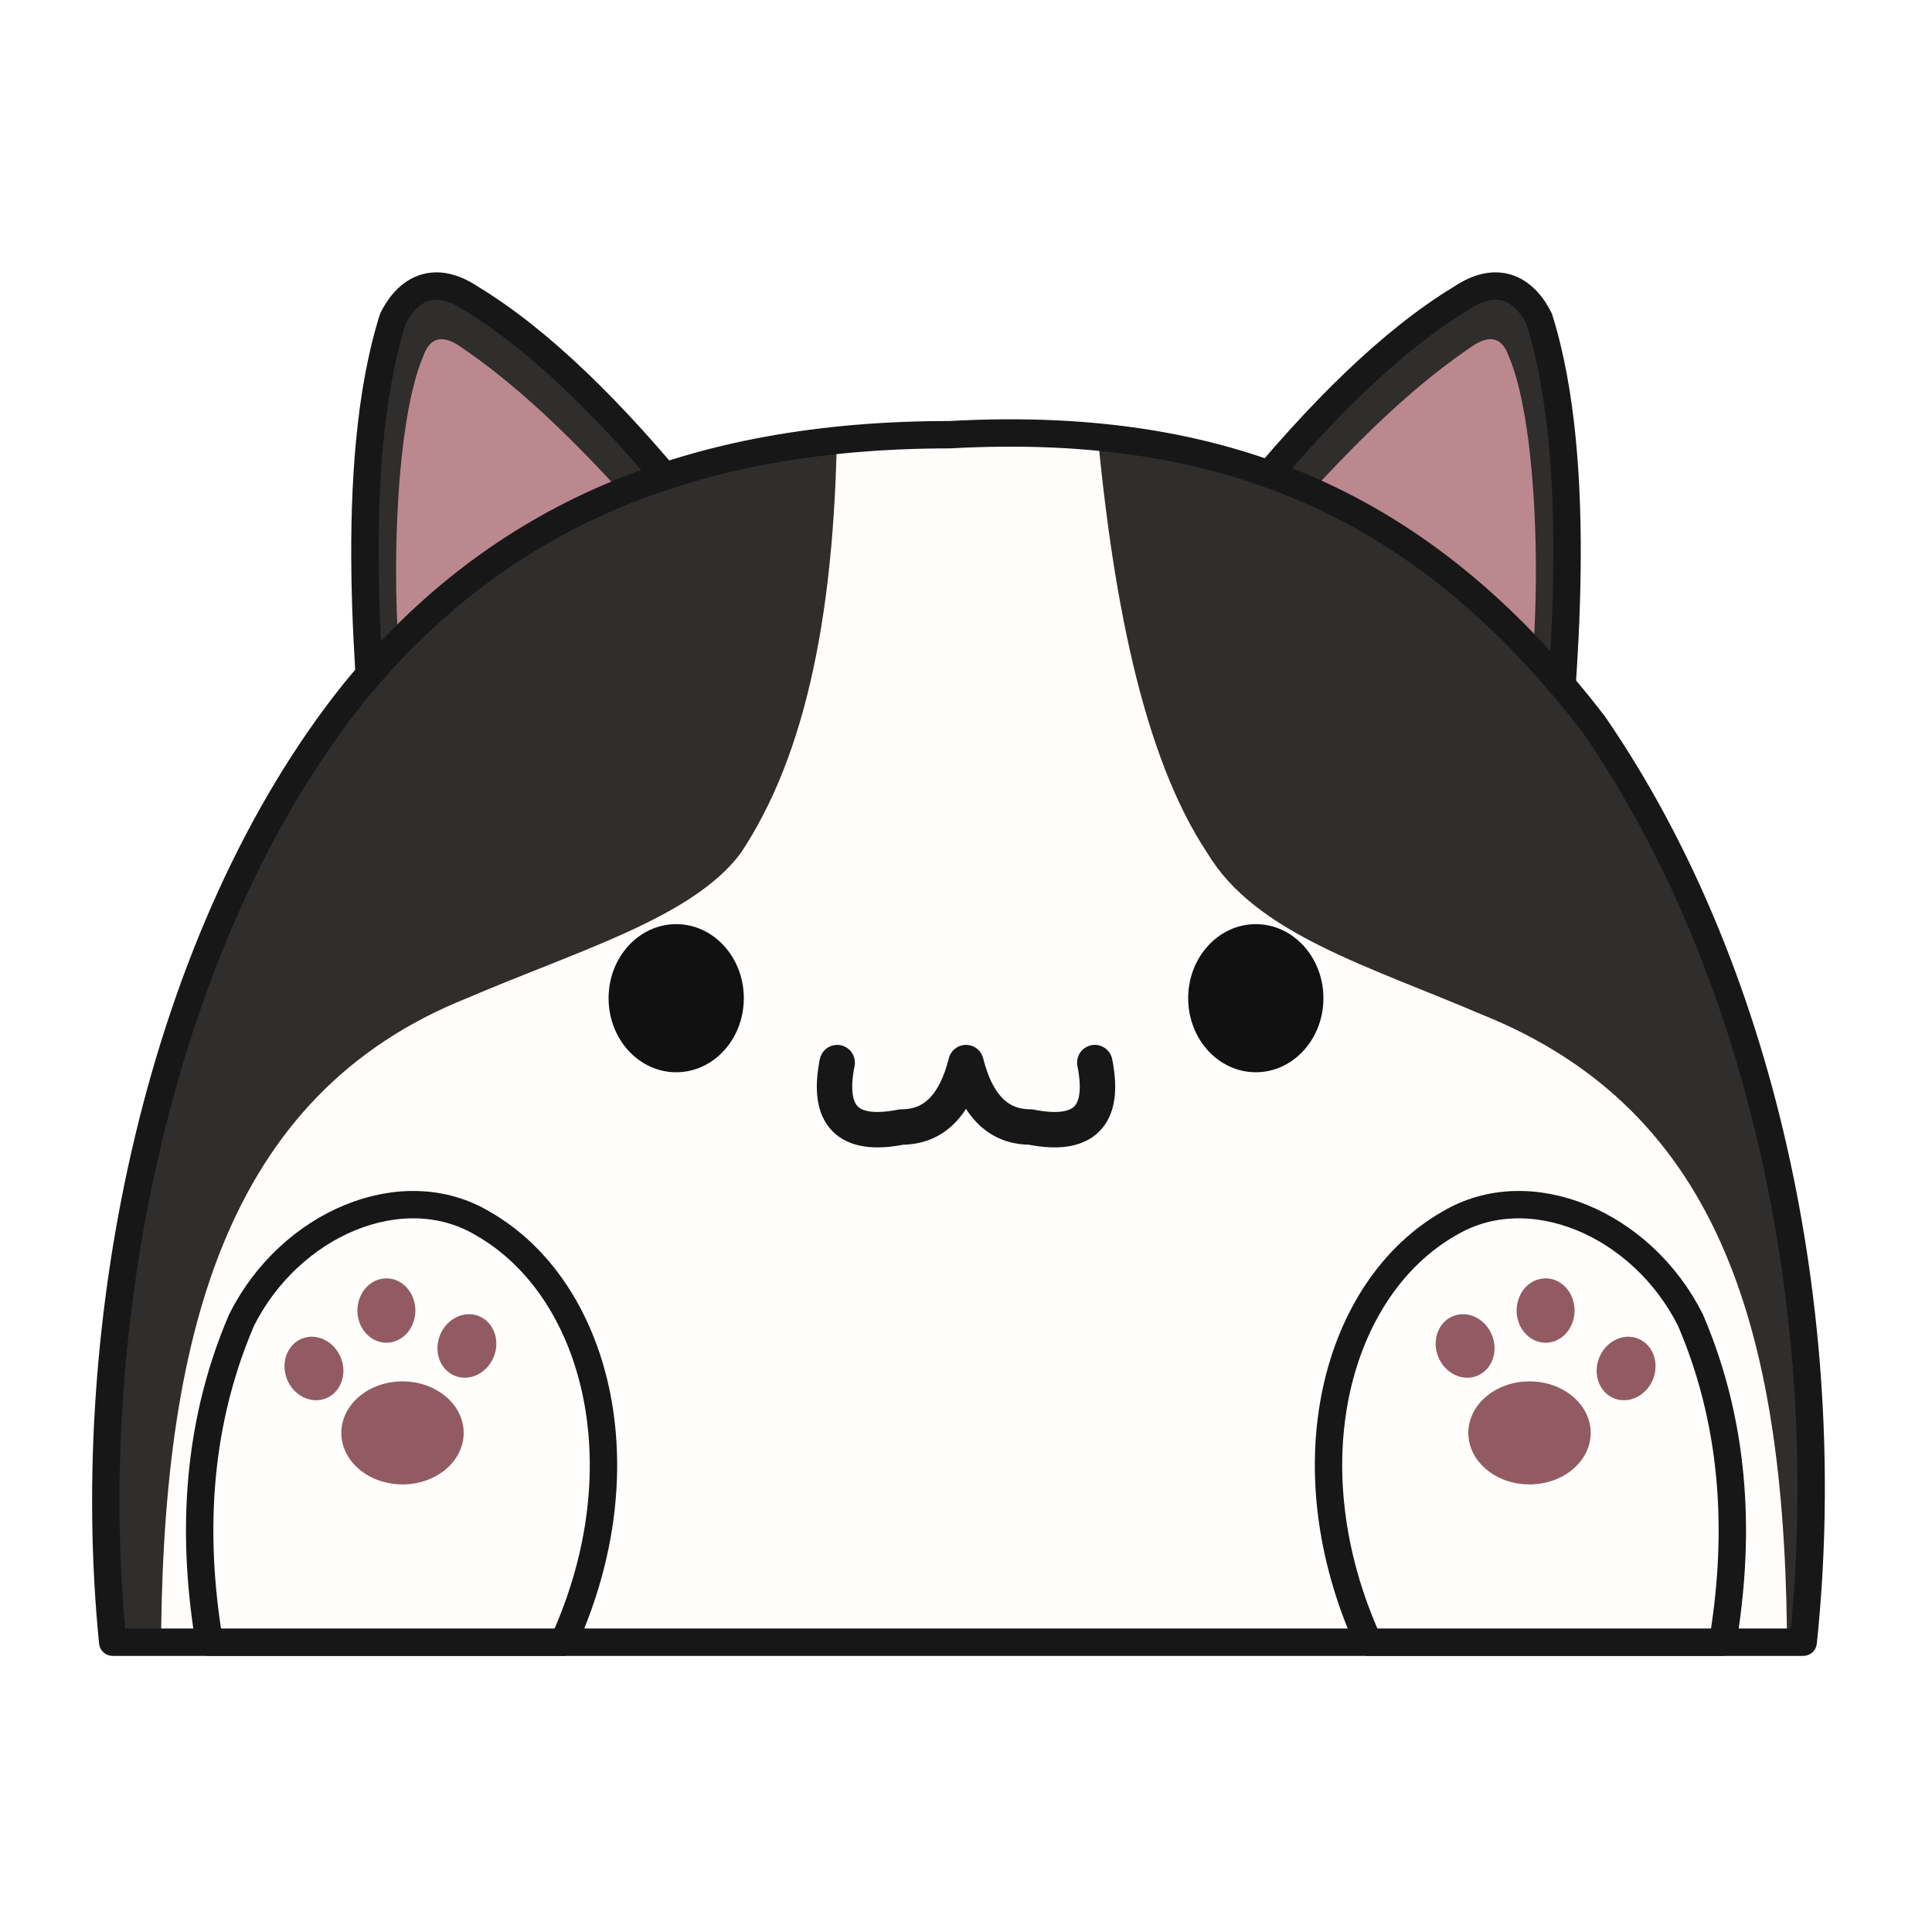
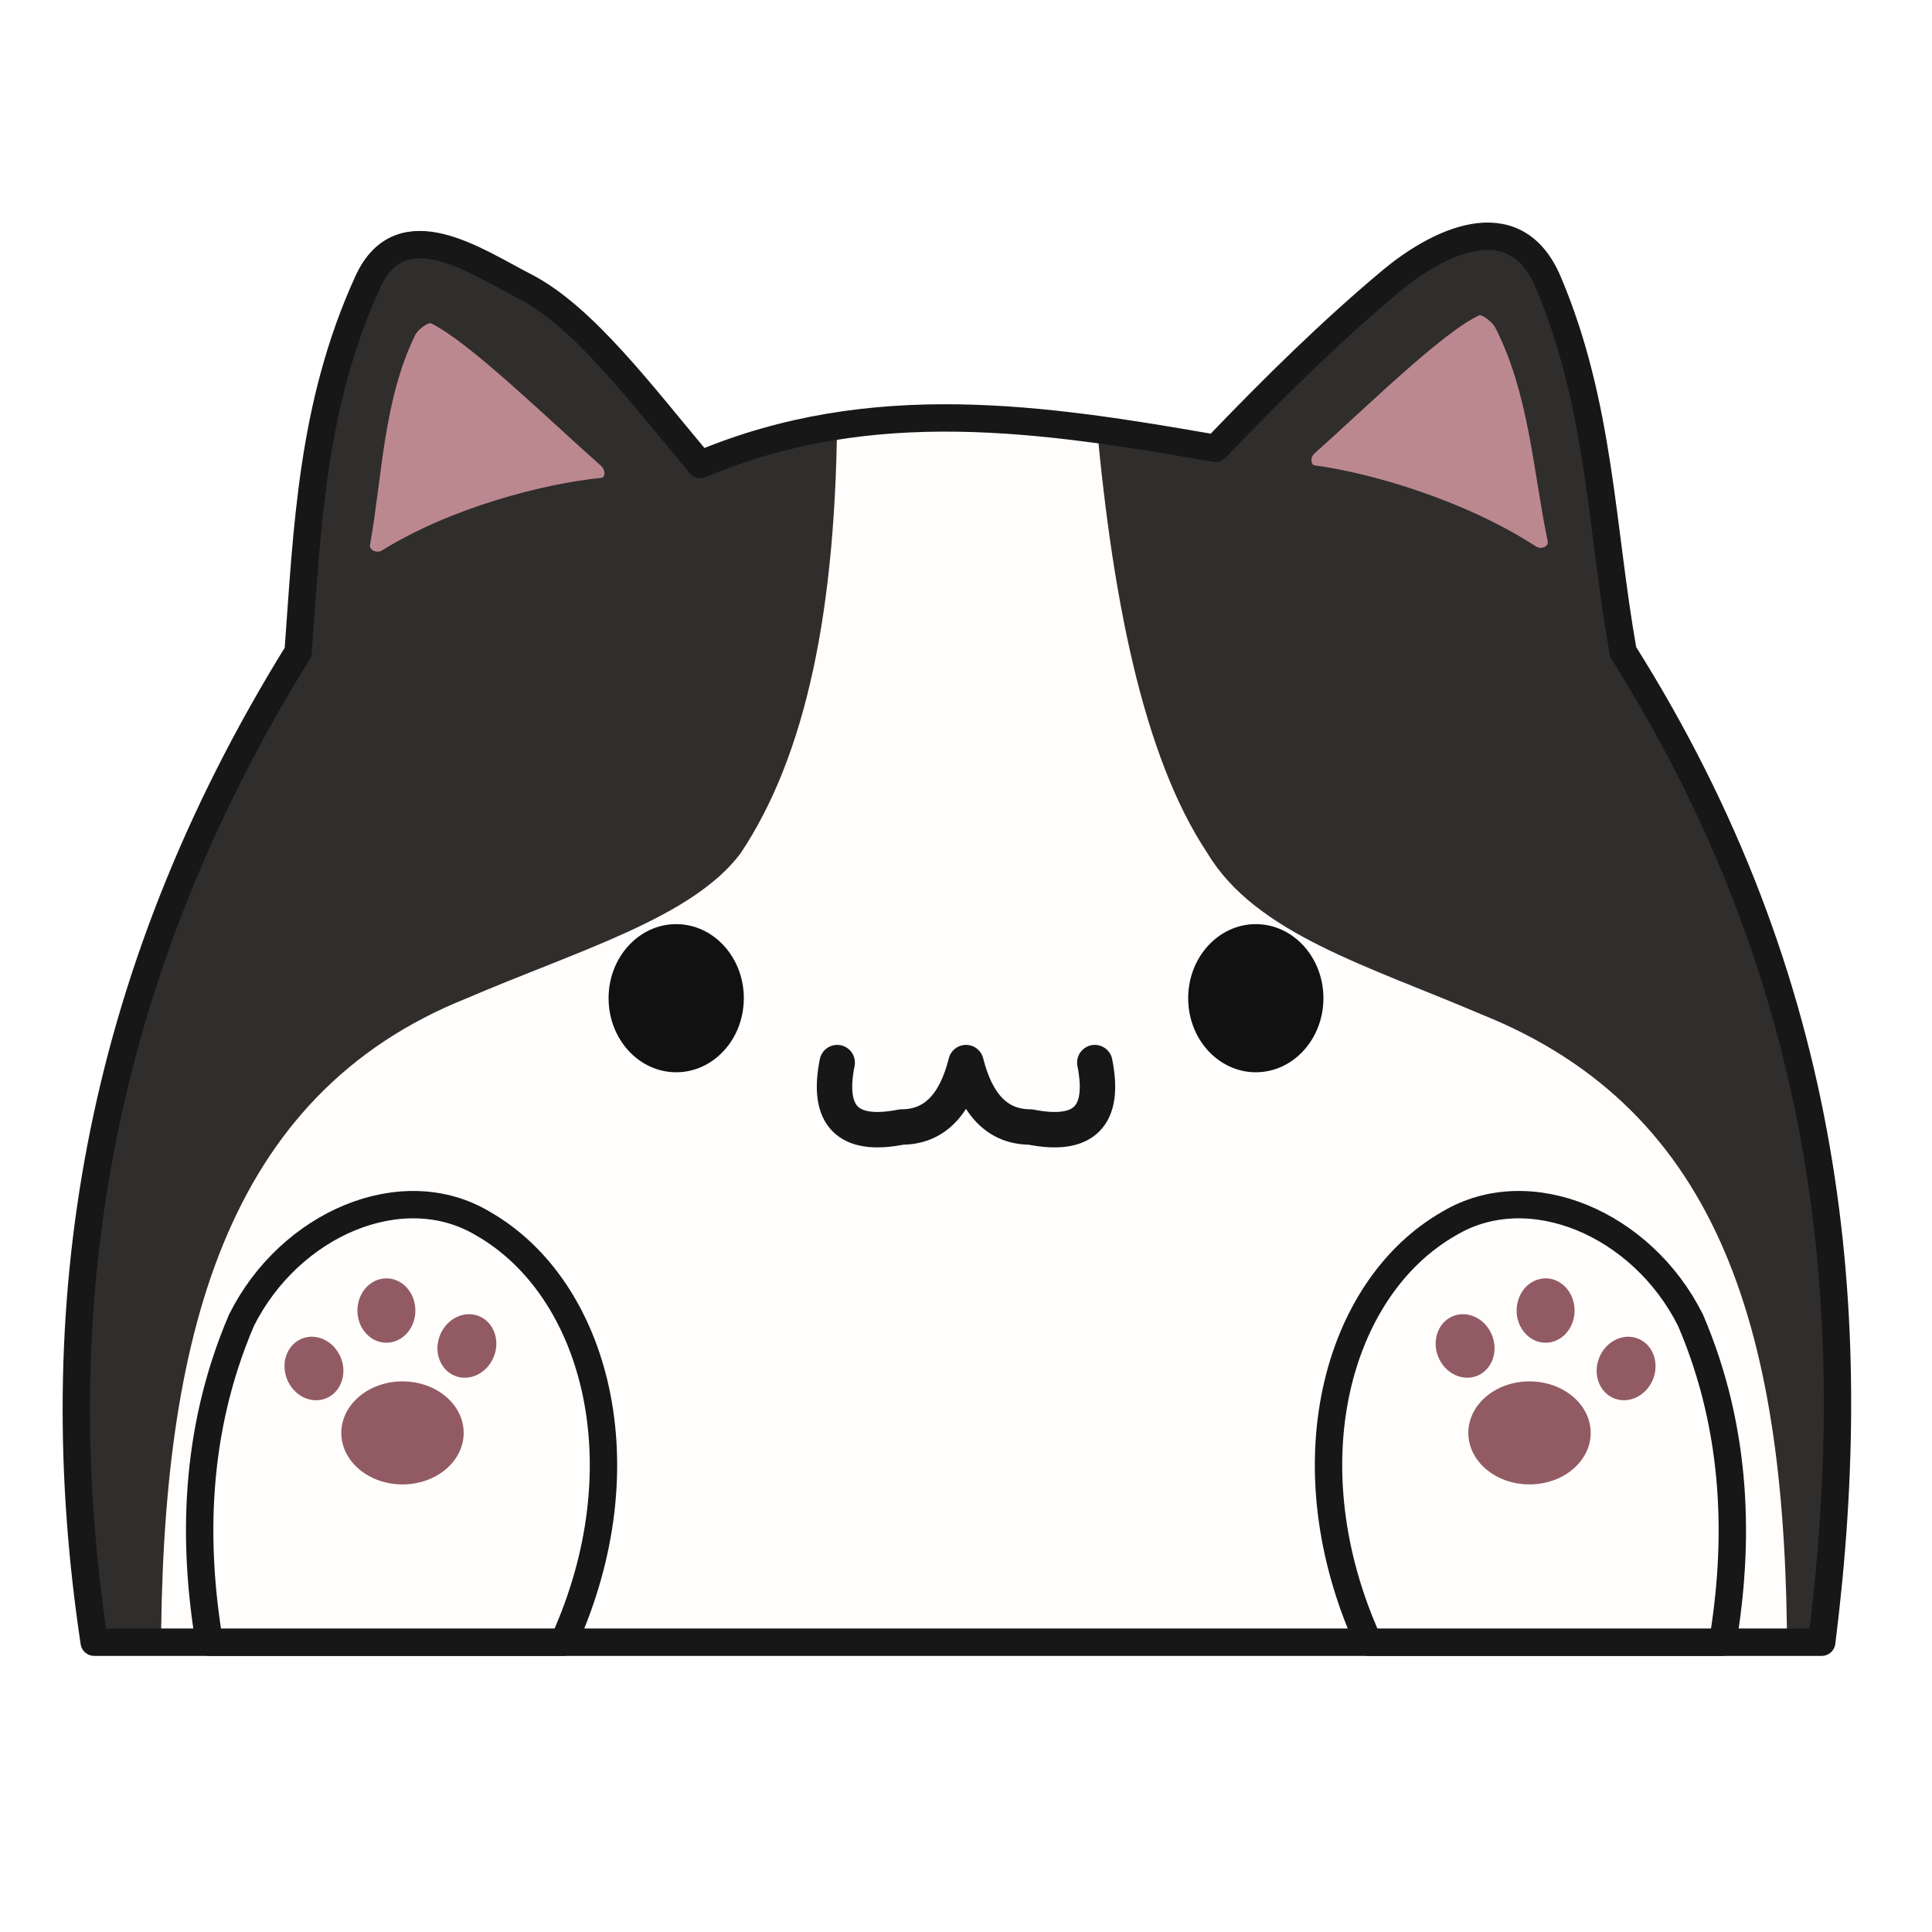
<svg xmlns="http://www.w3.org/2000/svg" width="120" height="120" viewBox="0 0 120 120">
  <defs>
    <clipPath id="body-clip">
-       <path d="M7 102 C5 82 10 58 22 43 C31 32 43 27 59 27 C77 26 89 32 99 45 C110 61 114 83 112 102 Z" />
+       <path d="M5.85 102 C2.774 81.5 5.815 61 18.517 40.5 C19.085 32.833 19.345 25.167 22.85 17.5 C24.922 12.967 29.601 16.254 32.58 17.778 C36.22 19.639 39.86 24.509 43.5 28.85 C54.167 24.355 64.833 25.984 75.5 27.85 C79.14 24.046 82.78 20.476 86.42 17.437 C89.139 15.168 94.04 12.531 96.15 17.5 C99.406 25.167 99.45 32.833 100.817 40.5 C113.73 61 115.732 81.5 113.15 102 Z" />
    </clipPath>
  </defs>
  <g stroke="#171717" stroke-width="1.7" stroke-linecap="round" stroke-linejoin="round">
-     <g id="ears">
-       <path fill="#302d2d" d="M23.5 49 C23 43 21.5 29 24.4 19.8 C25.4 17.8 27.1 17.1 29.2 18.5 C33.5 21.1 38 25.5 42.8 31.4 C45 35 46 40 47 45 Z" />
-       <path fill="#bc8890" stroke="none" d="M25 43 C24.2 36 24.6 26 26.3 22.1 C26.7 21 27.4 20.8 28.4 21.4 C32 23.8 35.3 27 38.7 30.7 L43 40 Z" />
-       <path fill="#302d2d" d="M96.5 49 C97 43 98.5 29 95.6 19.8 C94.6 17.8 92.9 17.1 90.8 18.5 C86.5 21.1 82 25.5 77.2 31.4 C75 35 74 40 73 45 Z" />
-       <path fill="#bc8890" stroke="none" d="M95 43 C95.8 36 95.4 26 93.7 22.1 C93.3 21 92.6 20.8 91.6 21.4 C88 23.8 84.7 27 81.3 30.7 L77 40 Z" />
-     </g>
    <g id="body">
-       <path fill="#302d2d" d="M7 102 C5 82 10 58 22 43 C31 32 43 27 59 27 C77 26 89 32 99 45 C110 61 114 83 112 102 Z" stroke="none" />
+       <path fill="#302d2d" d="M5.85 102 C2.774 81.5 5.815 61 18.517 40.5 C19.085 32.833 19.345 25.167 22.85 17.5 C24.922 12.967 29.601 16.254 32.58 17.778 C36.22 19.639 39.86 24.509 43.5 28.85 C54.167 24.355 64.833 25.984 75.5 27.85 C79.14 24.046 82.78 20.476 86.42 17.437 C89.139 15.168 94.04 12.531 96.15 17.5 C99.406 25.167 99.45 32.833 100.817 40.5 C113.73 61 115.732 81.5 113.15 102 Z" stroke="none" />
      <g id="body-markings" clip-path="url(#body-clip)" stroke="none">
        <path d="M52 25 C52 38 50 47 46 53 C43 57 36 59 29 62 C14 68 10 83 10 103 L111 103 C111 83 107 69 92 63 C85 60 78 58 75 53 C71 47 69 37 68 25 Z" fill="#fffefd" />
      </g>
-       <path fill="none" d="M7 102 C5 82 10 58 22 43 C31 32 43 27 59 27 C77 26 89 32 99 45 C110 61 114 83 112 102 Z" />
+       <g id="ears" stroke="none">
+         <path id="ear-inner-left" fill="#bc8890" d="M22.983 33.849 C23.746 29.57 23.817 24.805 25.806 20.778 C25.955 20.477 26.595 19.998 26.771 20.084 C29.123 21.229 33.872 25.864 37.352 28.956 C37.611 29.187 37.612 29.655 37.344 29.681 C33.763 30.035 27.998 31.535 23.73 34.186 C23.411 34.385 22.926 34.169 22.983 33.849 Z" />
+         <path id="ear-inner-right" fill="#bc8890" d="M96.132 33.625 C95.222 29.275 94.985 24.46 92.861 20.322 C92.702 20.013 92.047 19.507 91.875 19.587 C89.569 20.661 84.996 25.174 81.634 28.175 C81.383 28.399 81.399 28.871 81.667 28.907 C85.251 29.391 91.051 31.11 95.399 33.939 C95.724 34.15 96.2 33.95 96.132 33.625 Z" />
+       </g>
+       <path fill="none" d="M5.85 102 C2.774 81.5 5.815 61 18.517 40.5 C19.085 32.833 19.345 25.167 22.85 17.5 C24.922 12.967 29.601 16.254 32.58 17.778 C36.22 19.639 39.86 24.509 43.5 28.85 C54.167 24.355 64.833 25.984 75.5 27.85 C79.14 24.046 82.78 20.476 86.42 17.437 C89.139 15.168 94.04 12.531 96.15 17.5 C99.406 25.167 99.45 32.833 100.817 40.5 C113.73 61 115.732 81.5 113.15 102 Z" id="outline" />
    </g>
    <g id="head">
      <g id="eyes" fill="#111111" stroke="none">
        <ellipse cx="42" cy="62" rx="4.2" ry="4.6" />
        <ellipse cx="78" cy="62" rx="4.2" ry="4.6" />
      </g>
      <g id="mouth">
        <g id="mouth-idle" fill="none" stroke-width="2.2">
          <path d="M52 66 Q51 71 56 70 Q59 70 60 66 Q61 70 64 70 Q69 71 68 66" />
        </g>
        <g id="mouth-excited" display="none">
          <path fill="#f58ba5" stroke="none" d="M56 70 Q59 70 60 66 Q61 70 64 70 C64 74 62 76 60 76 C58 76 56 74 56 70 Z" />
          <path fill="none" stroke-width="2.2" d="M52 66 Q51 71 56 70 Q59 70 60 66 Q61 70 64 70 Q69 71 68 66 M56 70 C56 74 58 76 60 76 C62 76 64 74 64 70" />
        </g>
      </g>
    </g>
    <g id="paw-left">
      <path fill="#fffefd" d="M13 102 C12 96 12 89 15 82 C18 76 25 73 30 76 C37 80 40 91 35 102 Z" />
      <g id="pads-left" fill="#925b63" stroke="none">
        <ellipse cx="25" cy="89" rx="3.8" ry="3.2" />
        <ellipse cx="19.5" cy="85" rx="1.8" ry="2" transform="rotate(-22 19.5 85)" />
        <ellipse cx="24" cy="81.4" rx="1.8" ry="2" />
        <ellipse cx="29" cy="83.6" rx="1.8" ry="2" transform="rotate(22 29 83.6)" />
      </g>
    </g>
    <g id="paw-right">
      <path fill="#fffefd" d="M85 102 C80 91 83 80 90 76 C95 73 102 76 105 82 C108 89 108 96 107 102 Z" />
      <g id="pads-right" fill="#925b63" stroke="none">
        <ellipse cx="95" cy="89" rx="3.8" ry="3.2" />
        <ellipse cx="101" cy="85" rx="1.8" ry="2" transform="rotate(22 101 85)" />
        <ellipse cx="96" cy="81.4" rx="1.8" ry="2" />
        <ellipse cx="91" cy="83.6" rx="1.8" ry="2" transform="rotate(-22 91 83.6)" />
      </g>
    </g>
  </g>
</svg>
